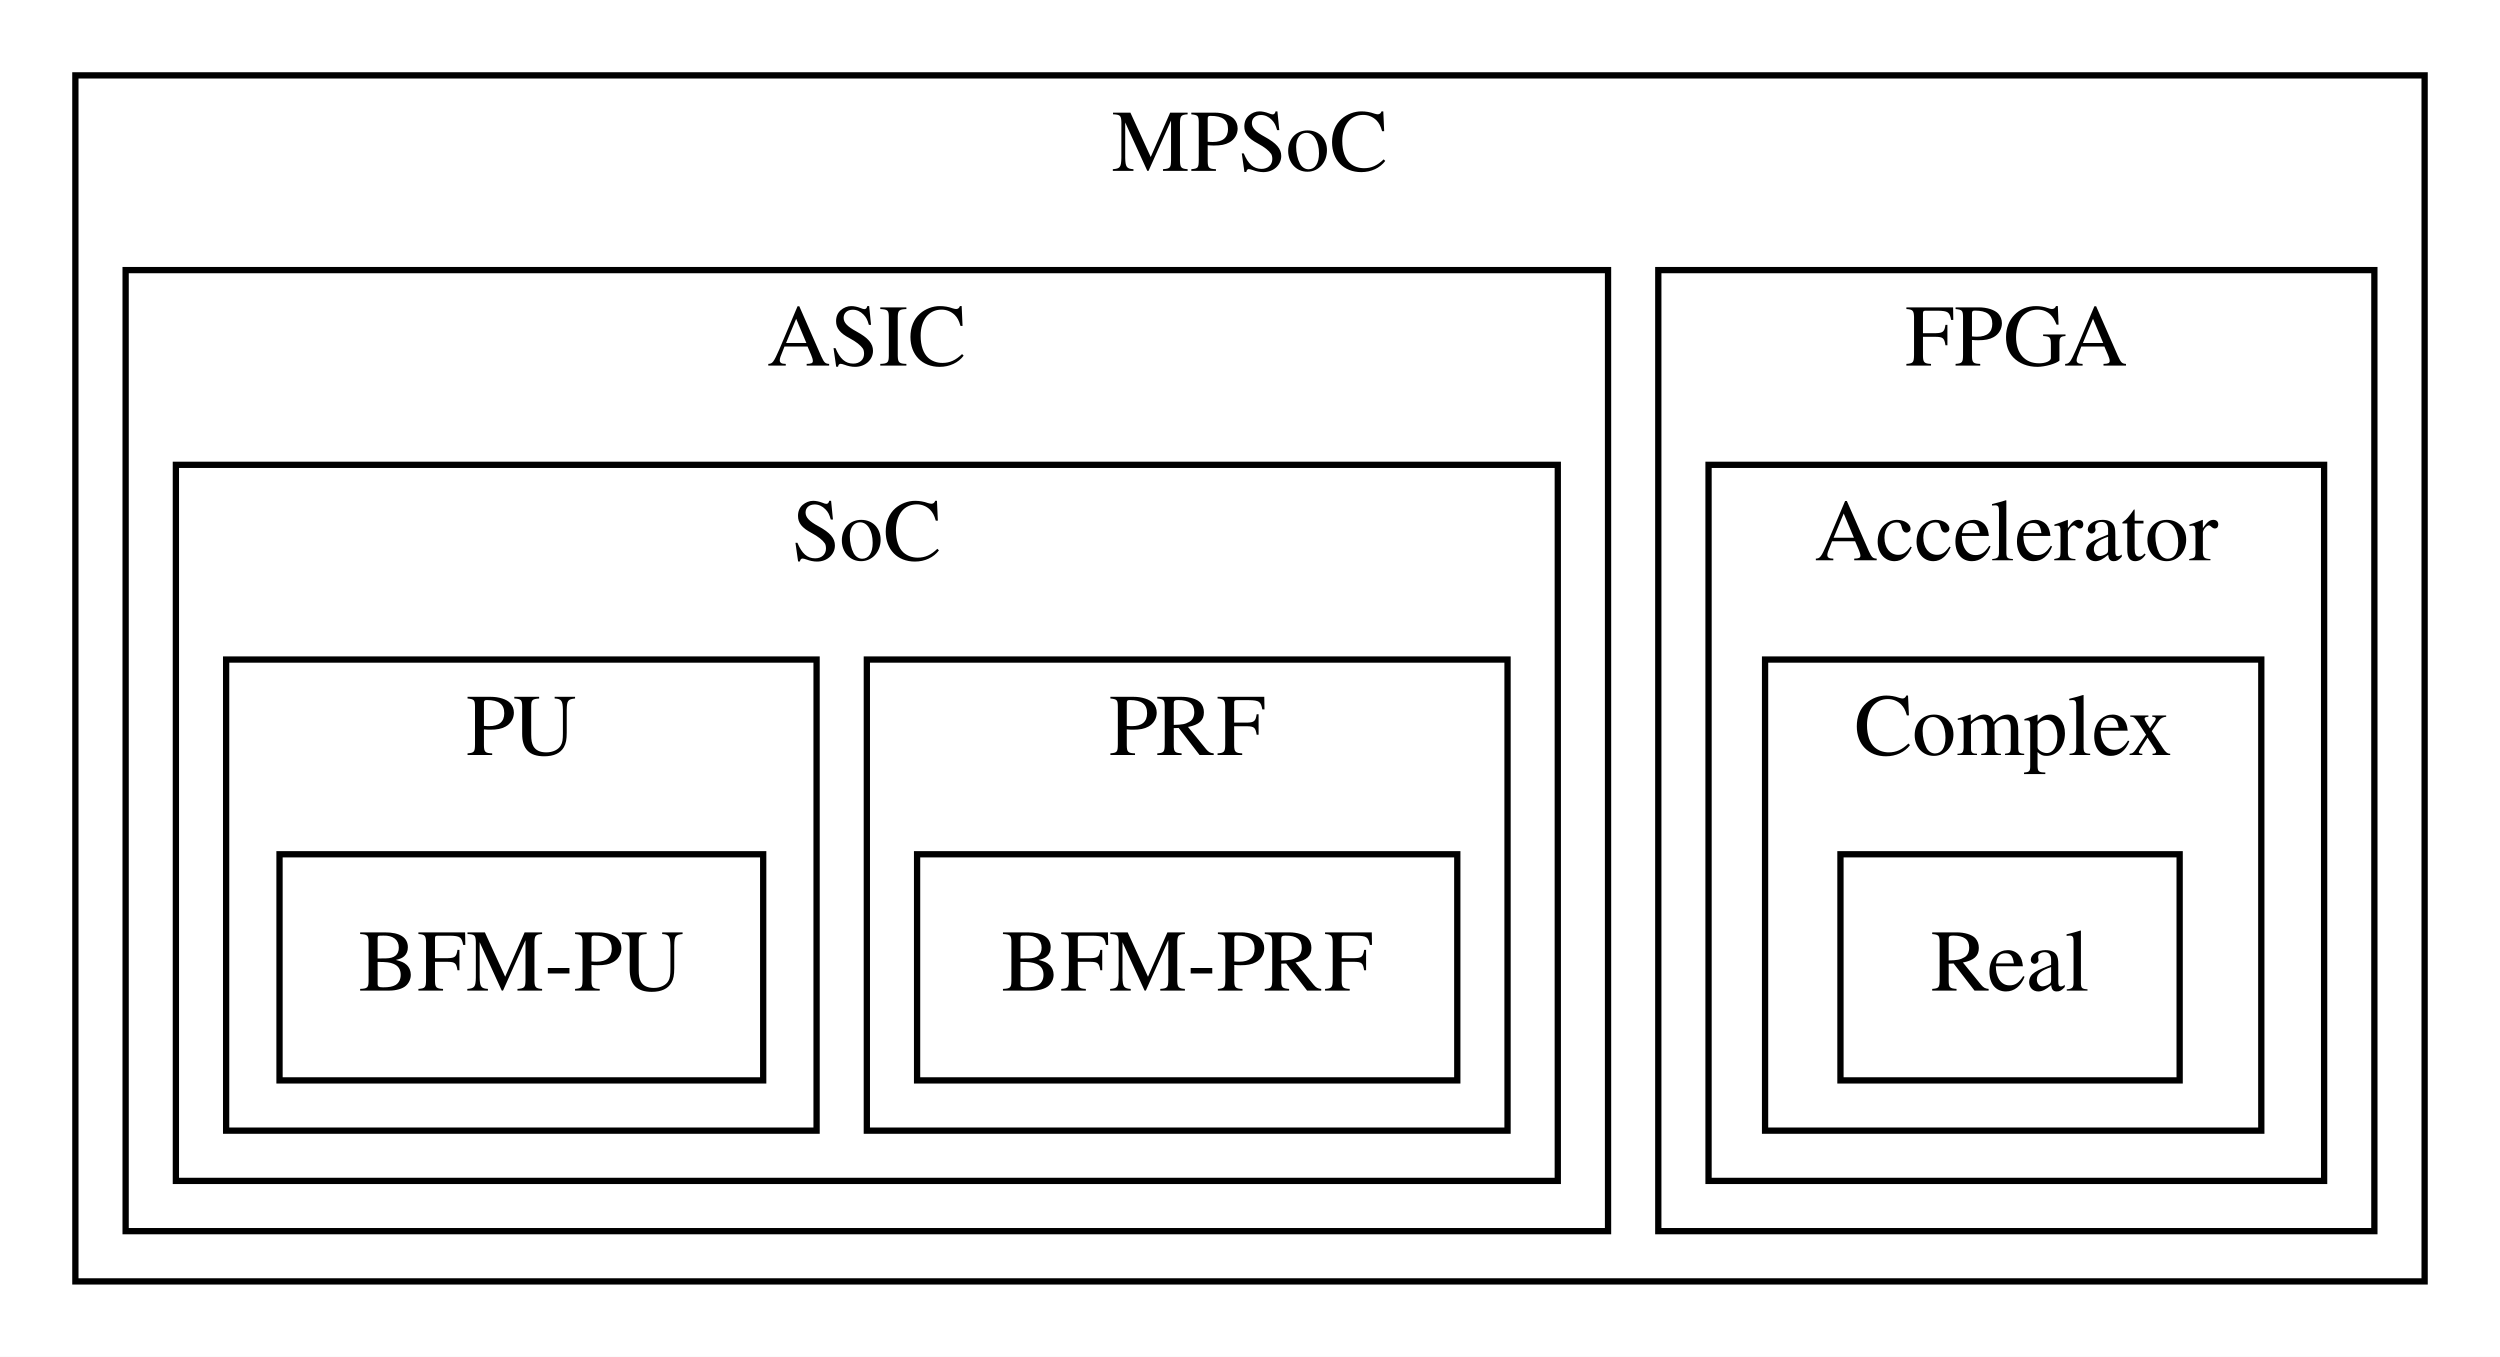
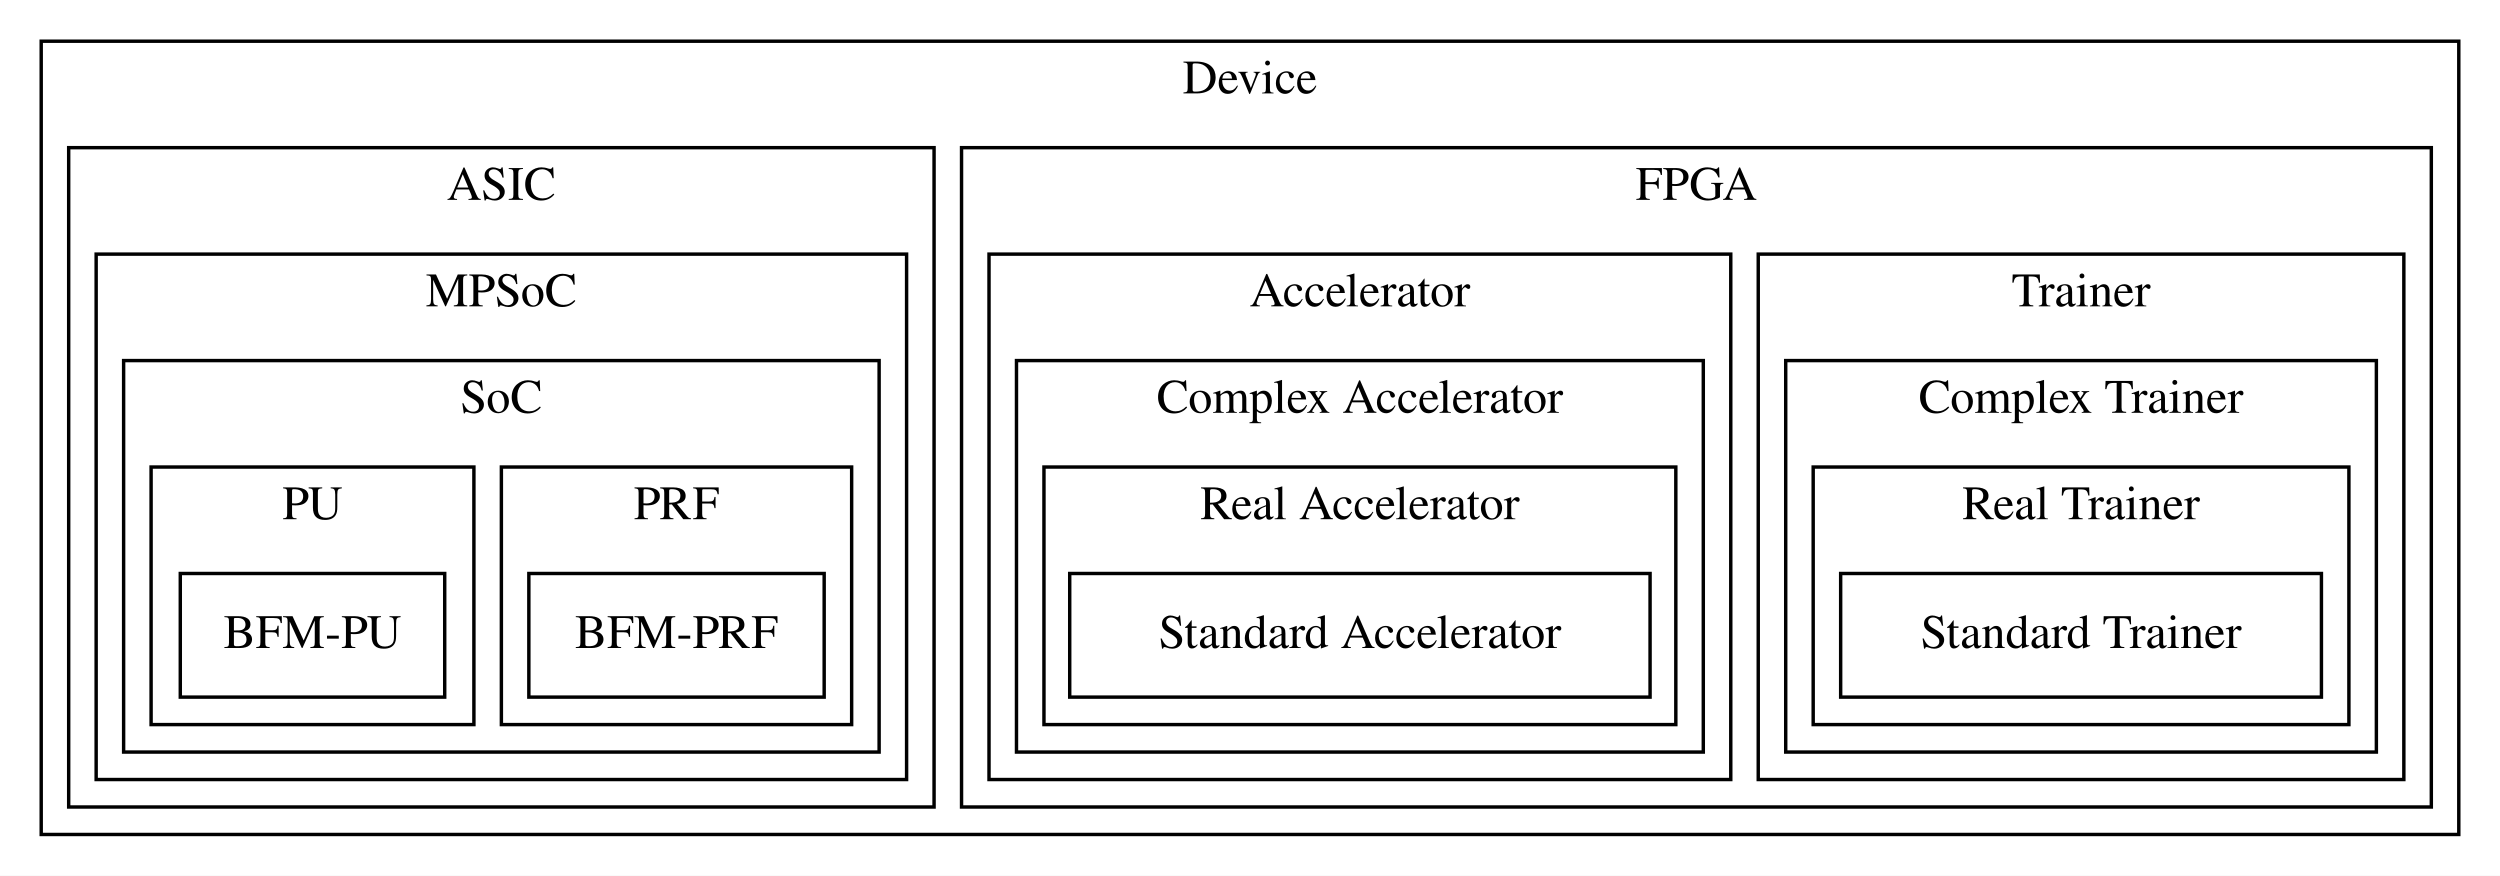
- <svg xmlns="http://www.w3.org/2000/svg" width="398pt" height="216pt" viewBox="0.00 0.00 398.00 216.00">
-   <g id="graph0" class="graph" transform="scale(1 1) rotate(0) translate(4 212)">
-     <polygon fill="white" stroke="transparent" points="-4,4 -4,-212 394,-212 394,4 -4,4" />
+ <svg xmlns="http://www.w3.org/2000/svg" width="728pt" height="255pt" viewBox="0.00 0.00 728.00 255.00">
+   <g id="graph0" class="graph" transform="scale(1 1) rotate(0) translate(4 251)">
+     <polygon fill="white" stroke="transparent" points="-4,4 -4,-251 724,-251 724,4 -4,4" />
    <g id="clust1" class="cluster">
-       <polygon fill="none" stroke="black" points="8,-8 8,-200 382,-200 382,-8 8,-8" />
-       <text text-anchor="middle" x="195" y="-184.8" font-family="Times,serif" font-size="14.00">MPSoC</text>
+       <polygon fill="none" stroke="black" points="8,-8 8,-239 712,-239 712,-8 8,-8" />
+       <text text-anchor="middle" x="360" y="-223.8" font-family="Times,serif" font-size="14.00">Device</text>
    </g>
    <g id="clust2" class="cluster">
-       <polygon fill="none" stroke="black" points="260,-16 260,-169 374,-169 374,-16 260,-16" />
-       <text text-anchor="middle" x="317" y="-153.8" font-family="Times,serif" font-size="14.00">FPGA</text>
+       <polygon fill="none" stroke="black" points="276,-16 276,-208 704,-208 704,-16 276,-16" />
+       <text text-anchor="middle" x="490" y="-192.8" font-family="Times,serif" font-size="14.00">FPGA</text>
    </g>
    <g id="clust3" class="cluster">
-       <polygon fill="none" stroke="black" points="268,-24 268,-138 366,-138 366,-24 268,-24" />
-       <text text-anchor="middle" x="317" y="-122.8" font-family="Times,serif" font-size="14.00">Accelerator</text>
+       <polygon fill="none" stroke="black" points="508,-24 508,-177 696,-177 696,-24 508,-24" />
+       <text text-anchor="middle" x="602" y="-161.8" font-family="Times,serif" font-size="14.00">Trainer</text>
    </g>
    <g id="clust4" class="cluster">
-       <polygon fill="none" stroke="black" points="277,-32 277,-107 356,-107 356,-32 277,-32" />
-       <text text-anchor="middle" x="316.5" y="-91.8" font-family="Times,serif" font-size="14.00">Complex</text>
+       <polygon fill="none" stroke="black" points="516,-32 516,-146 688,-146 688,-32 516,-32" />
+       <text text-anchor="middle" x="602" y="-130.8" font-family="Times,serif" font-size="14.00">Complex Trainer</text>
    </g>
    <g id="clust5" class="cluster">
-       <polygon fill="none" stroke="black" points="16,-16 16,-169 252,-169 252,-16 16,-16" />
-       <text text-anchor="middle" x="134" y="-153.8" font-family="Times,serif" font-size="14.00">ASIC</text>
+       <polygon fill="none" stroke="black" points="524,-40 524,-115 680,-115 680,-40 524,-40" />
+       <text text-anchor="middle" x="602" y="-99.8" font-family="Times,serif" font-size="14.00">Real Trainer</text>
    </g>
    <g id="clust6" class="cluster">
-       <polygon fill="none" stroke="black" points="24,-24 24,-138 244,-138 244,-24 24,-24" />
-       <text text-anchor="middle" x="134" y="-122.8" font-family="Times,serif" font-size="14.00">SoC</text>
+       <polygon fill="none" stroke="black" points="284,-24 284,-177 500,-177 500,-24 284,-24" />
+       <text text-anchor="middle" x="392" y="-161.8" font-family="Times,serif" font-size="14.00">Accelerator</text>
    </g>
    <g id="clust7" class="cluster">
-       <polygon fill="none" stroke="black" points="134,-32 134,-107 236,-107 236,-32 134,-32" />
-       <text text-anchor="middle" x="185" y="-91.8" font-family="Times,serif" font-size="14.00">PRF</text>
+       <polygon fill="none" stroke="black" points="292,-32 292,-146 492,-146 492,-32 292,-32" />
+       <text text-anchor="middle" x="392" y="-130.8" font-family="Times,serif" font-size="14.00">Complex Accelerator</text>
    </g>
    <g id="clust8" class="cluster">
-       <polygon fill="none" stroke="black" points="32,-32 32,-107 126,-107 126,-32 32,-32" />
-       <text text-anchor="middle" x="79" y="-91.8" font-family="Times,serif" font-size="14.00">PU</text>
+       <polygon fill="none" stroke="black" points="300,-40 300,-115 484,-115 484,-40 300,-40" />
+       <text text-anchor="middle" x="392" y="-99.8" font-family="Times,serif" font-size="14.00">Real Accelerator</text>
+     </g>
+     <g id="clust9" class="cluster">
+       <polygon fill="none" stroke="black" points="16,-16 16,-208 268,-208 268,-16 16,-16" />
+       <text text-anchor="middle" x="142" y="-192.8" font-family="Times,serif" font-size="14.00">ASIC</text>
+     </g>
+     <g id="clust10" class="cluster">
+       <polygon fill="none" stroke="black" points="24,-24 24,-177 260,-177 260,-24 24,-24" />
+       <text text-anchor="middle" x="142" y="-161.8" font-family="Times,serif" font-size="14.00">MPSoC</text>
+     </g>
+     <g id="clust11" class="cluster">
+       <polygon fill="none" stroke="black" points="32,-32 32,-146 252,-146 252,-32 32,-32" />
+       <text text-anchor="middle" x="142" y="-130.8" font-family="Times,serif" font-size="14.00">SoC</text>
+     </g>
+     <g id="clust12" class="cluster">
+       <polygon fill="none" stroke="black" points="142,-40 142,-115 244,-115 244,-40 142,-40" />
+       <text text-anchor="middle" x="193" y="-99.8" font-family="Times,serif" font-size="14.00">PRF</text>
+     </g>
+     <g id="clust13" class="cluster">
+       <polygon fill="none" stroke="black" points="40,-40 40,-115 134,-115 134,-40 40,-40" />
+       <text text-anchor="middle" x="87" y="-99.8" font-family="Times,serif" font-size="14.00">PU</text>
    </g>
    <g id="node1" class="node">
-       <polygon fill="none" stroke="black" points="343,-76 289,-76 289,-40 343,-40 343,-76" />
-       <text text-anchor="middle" x="316" y="-54.3" font-family="Times,serif" font-size="14.00">Real</text>
+       <polygon fill="none" stroke="black" points="672,-84 532,-84 532,-48 672,-48 672,-84" />
+       <text text-anchor="middle" x="602" y="-62.3" font-family="Times,serif" font-size="14.00">Standard Trainer</text>
    </g>
    <g id="node2" class="node">
-       <polygon fill="none" stroke="black" points="228,-76 142,-76 142,-40 228,-40 228,-76" />
-       <text text-anchor="middle" x="185" y="-54.3" font-family="Times,serif" font-size="14.00">BFM-PRF</text>
+       <polygon fill="none" stroke="black" points="476.5,-84 307.5,-84 307.5,-48 476.5,-48 476.5,-84" />
+       <text text-anchor="middle" x="392" y="-62.3" font-family="Times,serif" font-size="14.00">Standard Accelerator</text>
    </g>
    <g id="node3" class="node">
-       <polygon fill="none" stroke="black" points="117.5,-76 40.5,-76 40.5,-40 117.5,-40 117.5,-76" />
-       <text text-anchor="middle" x="79" y="-54.3" font-family="Times,serif" font-size="14.00">BFM-PU</text>
+       <polygon fill="none" stroke="black" points="236,-84 150,-84 150,-48 236,-48 236,-84" />
+       <text text-anchor="middle" x="193" y="-62.3" font-family="Times,serif" font-size="14.00">BFM-PRF</text>
+     </g>
+     <g id="node4" class="node">
+       <polygon fill="none" stroke="black" points="125.5,-84 48.5,-84 48.5,-48 125.5,-48 125.5,-84" />
+       <text text-anchor="middle" x="87" y="-62.3" font-family="Times,serif" font-size="14.00">BFM-PU</text>
    </g>
  </g>
</svg>
